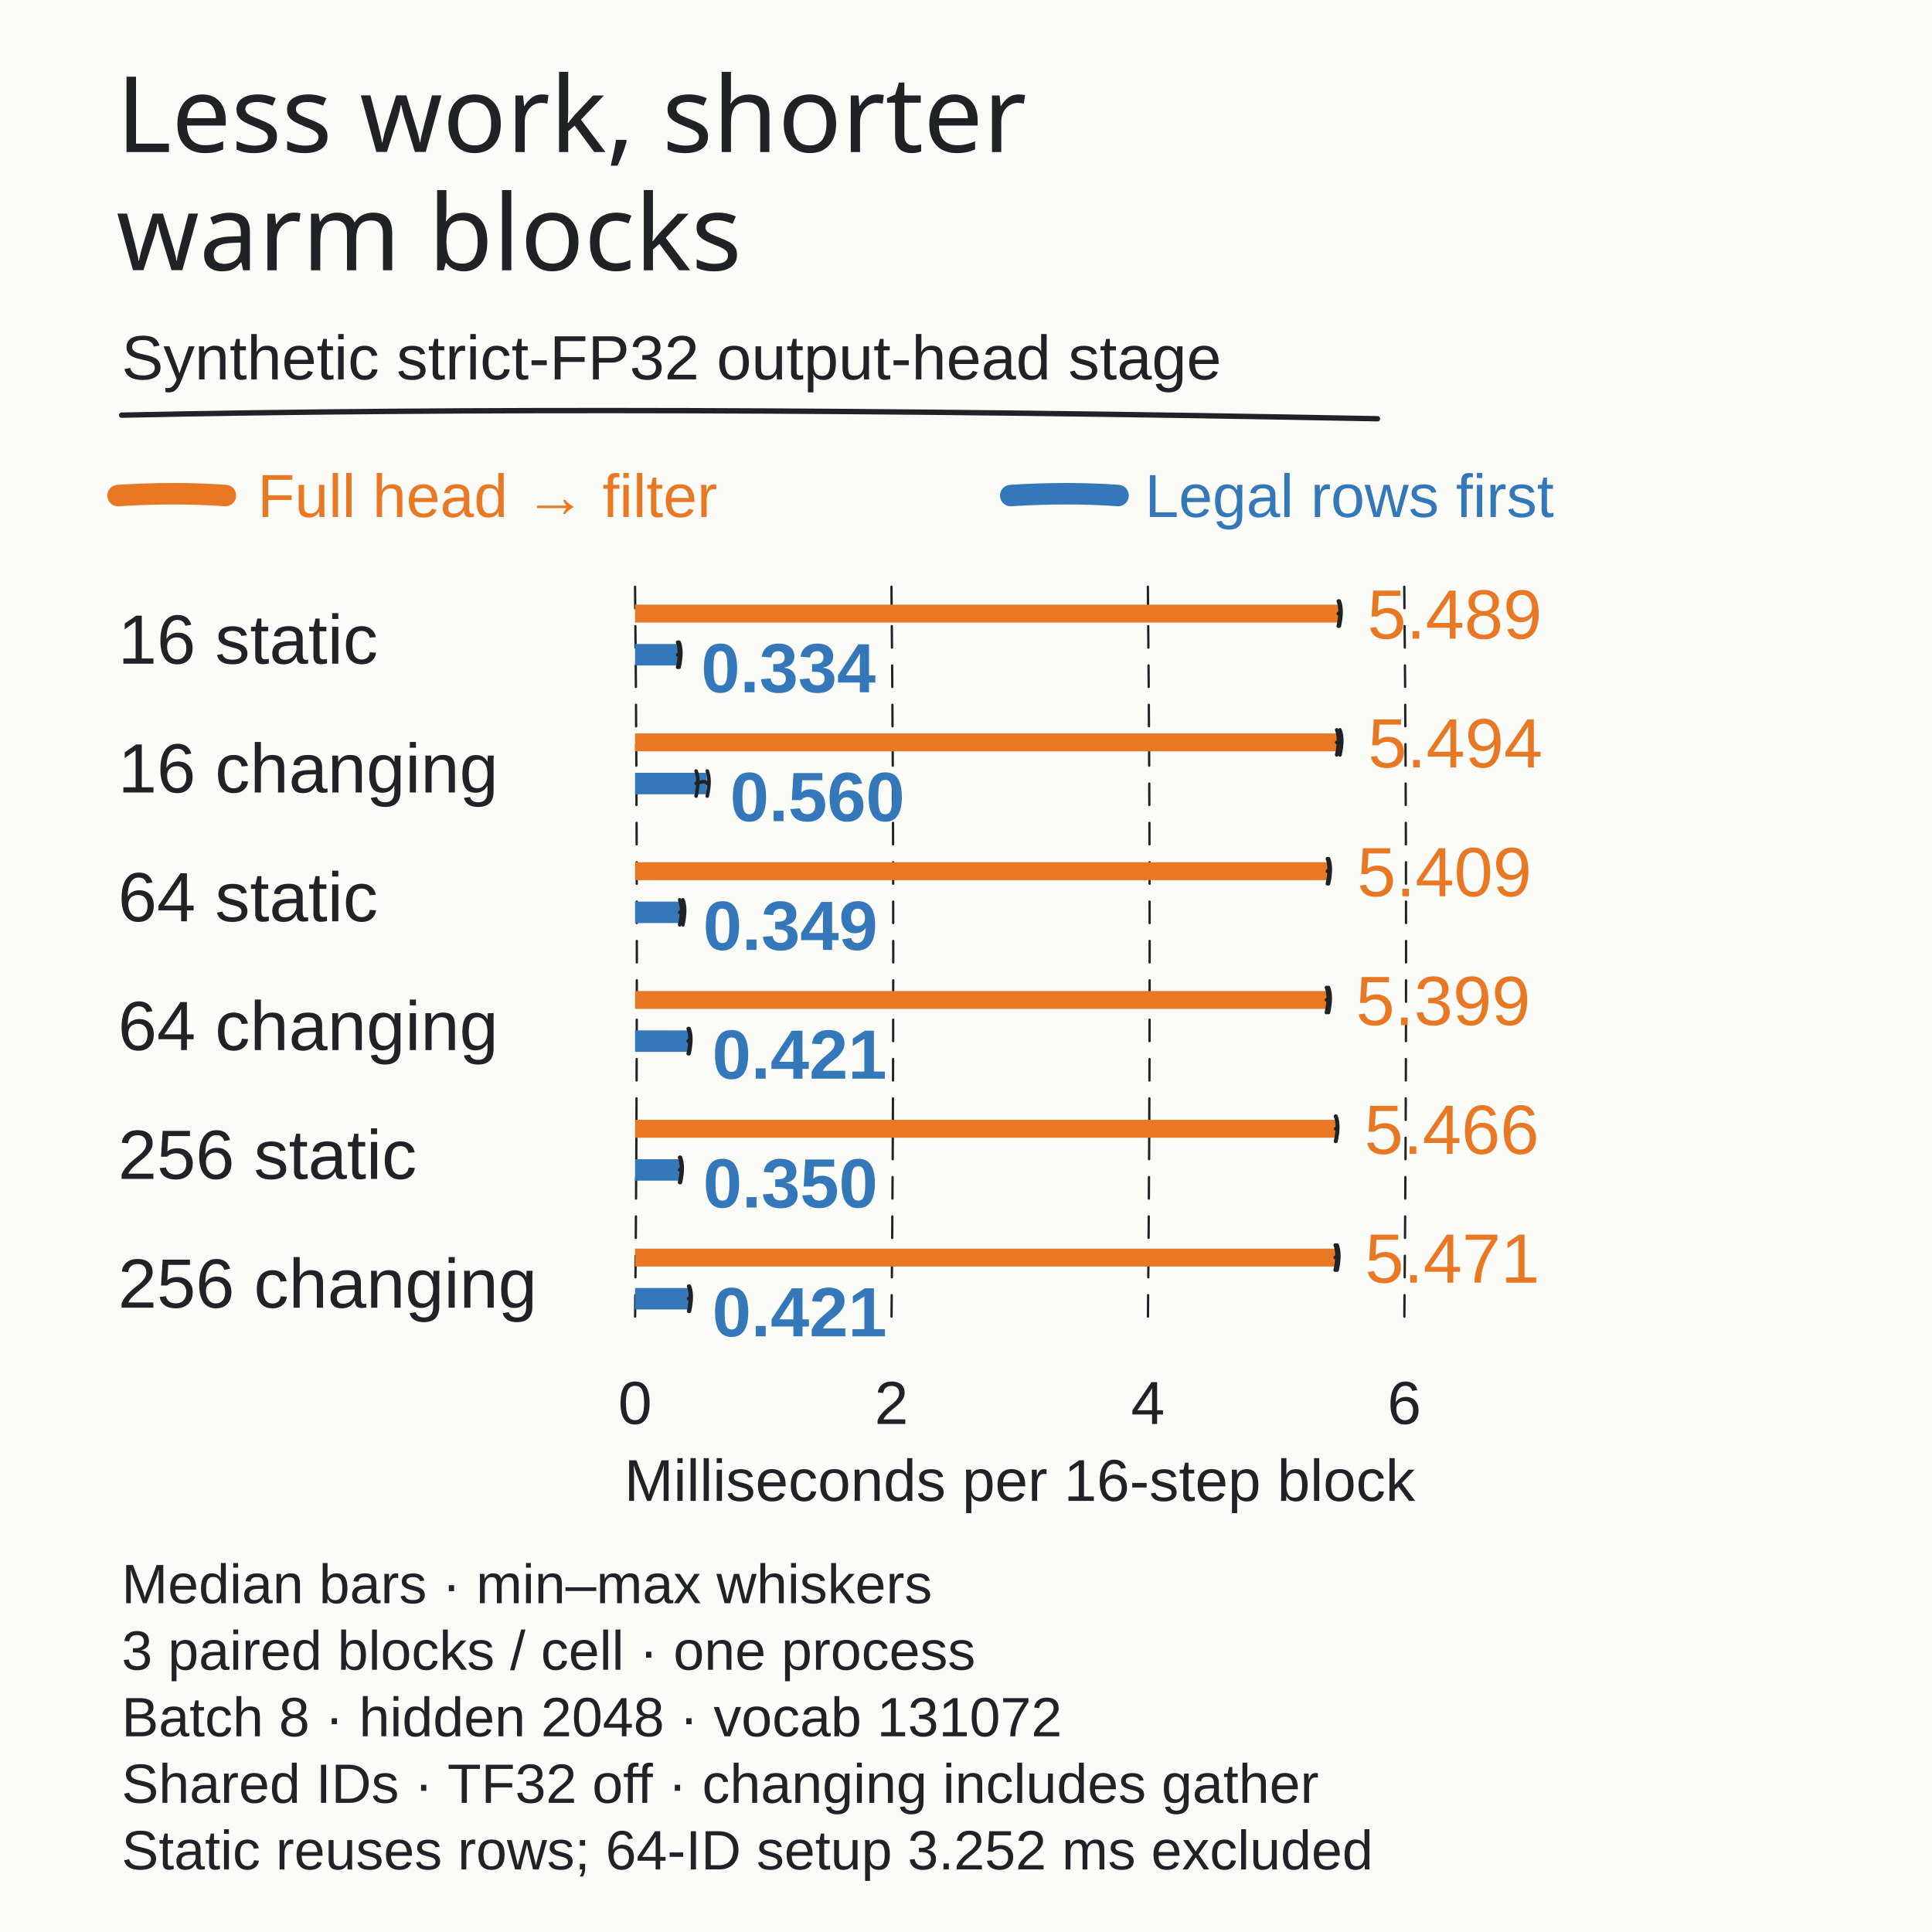
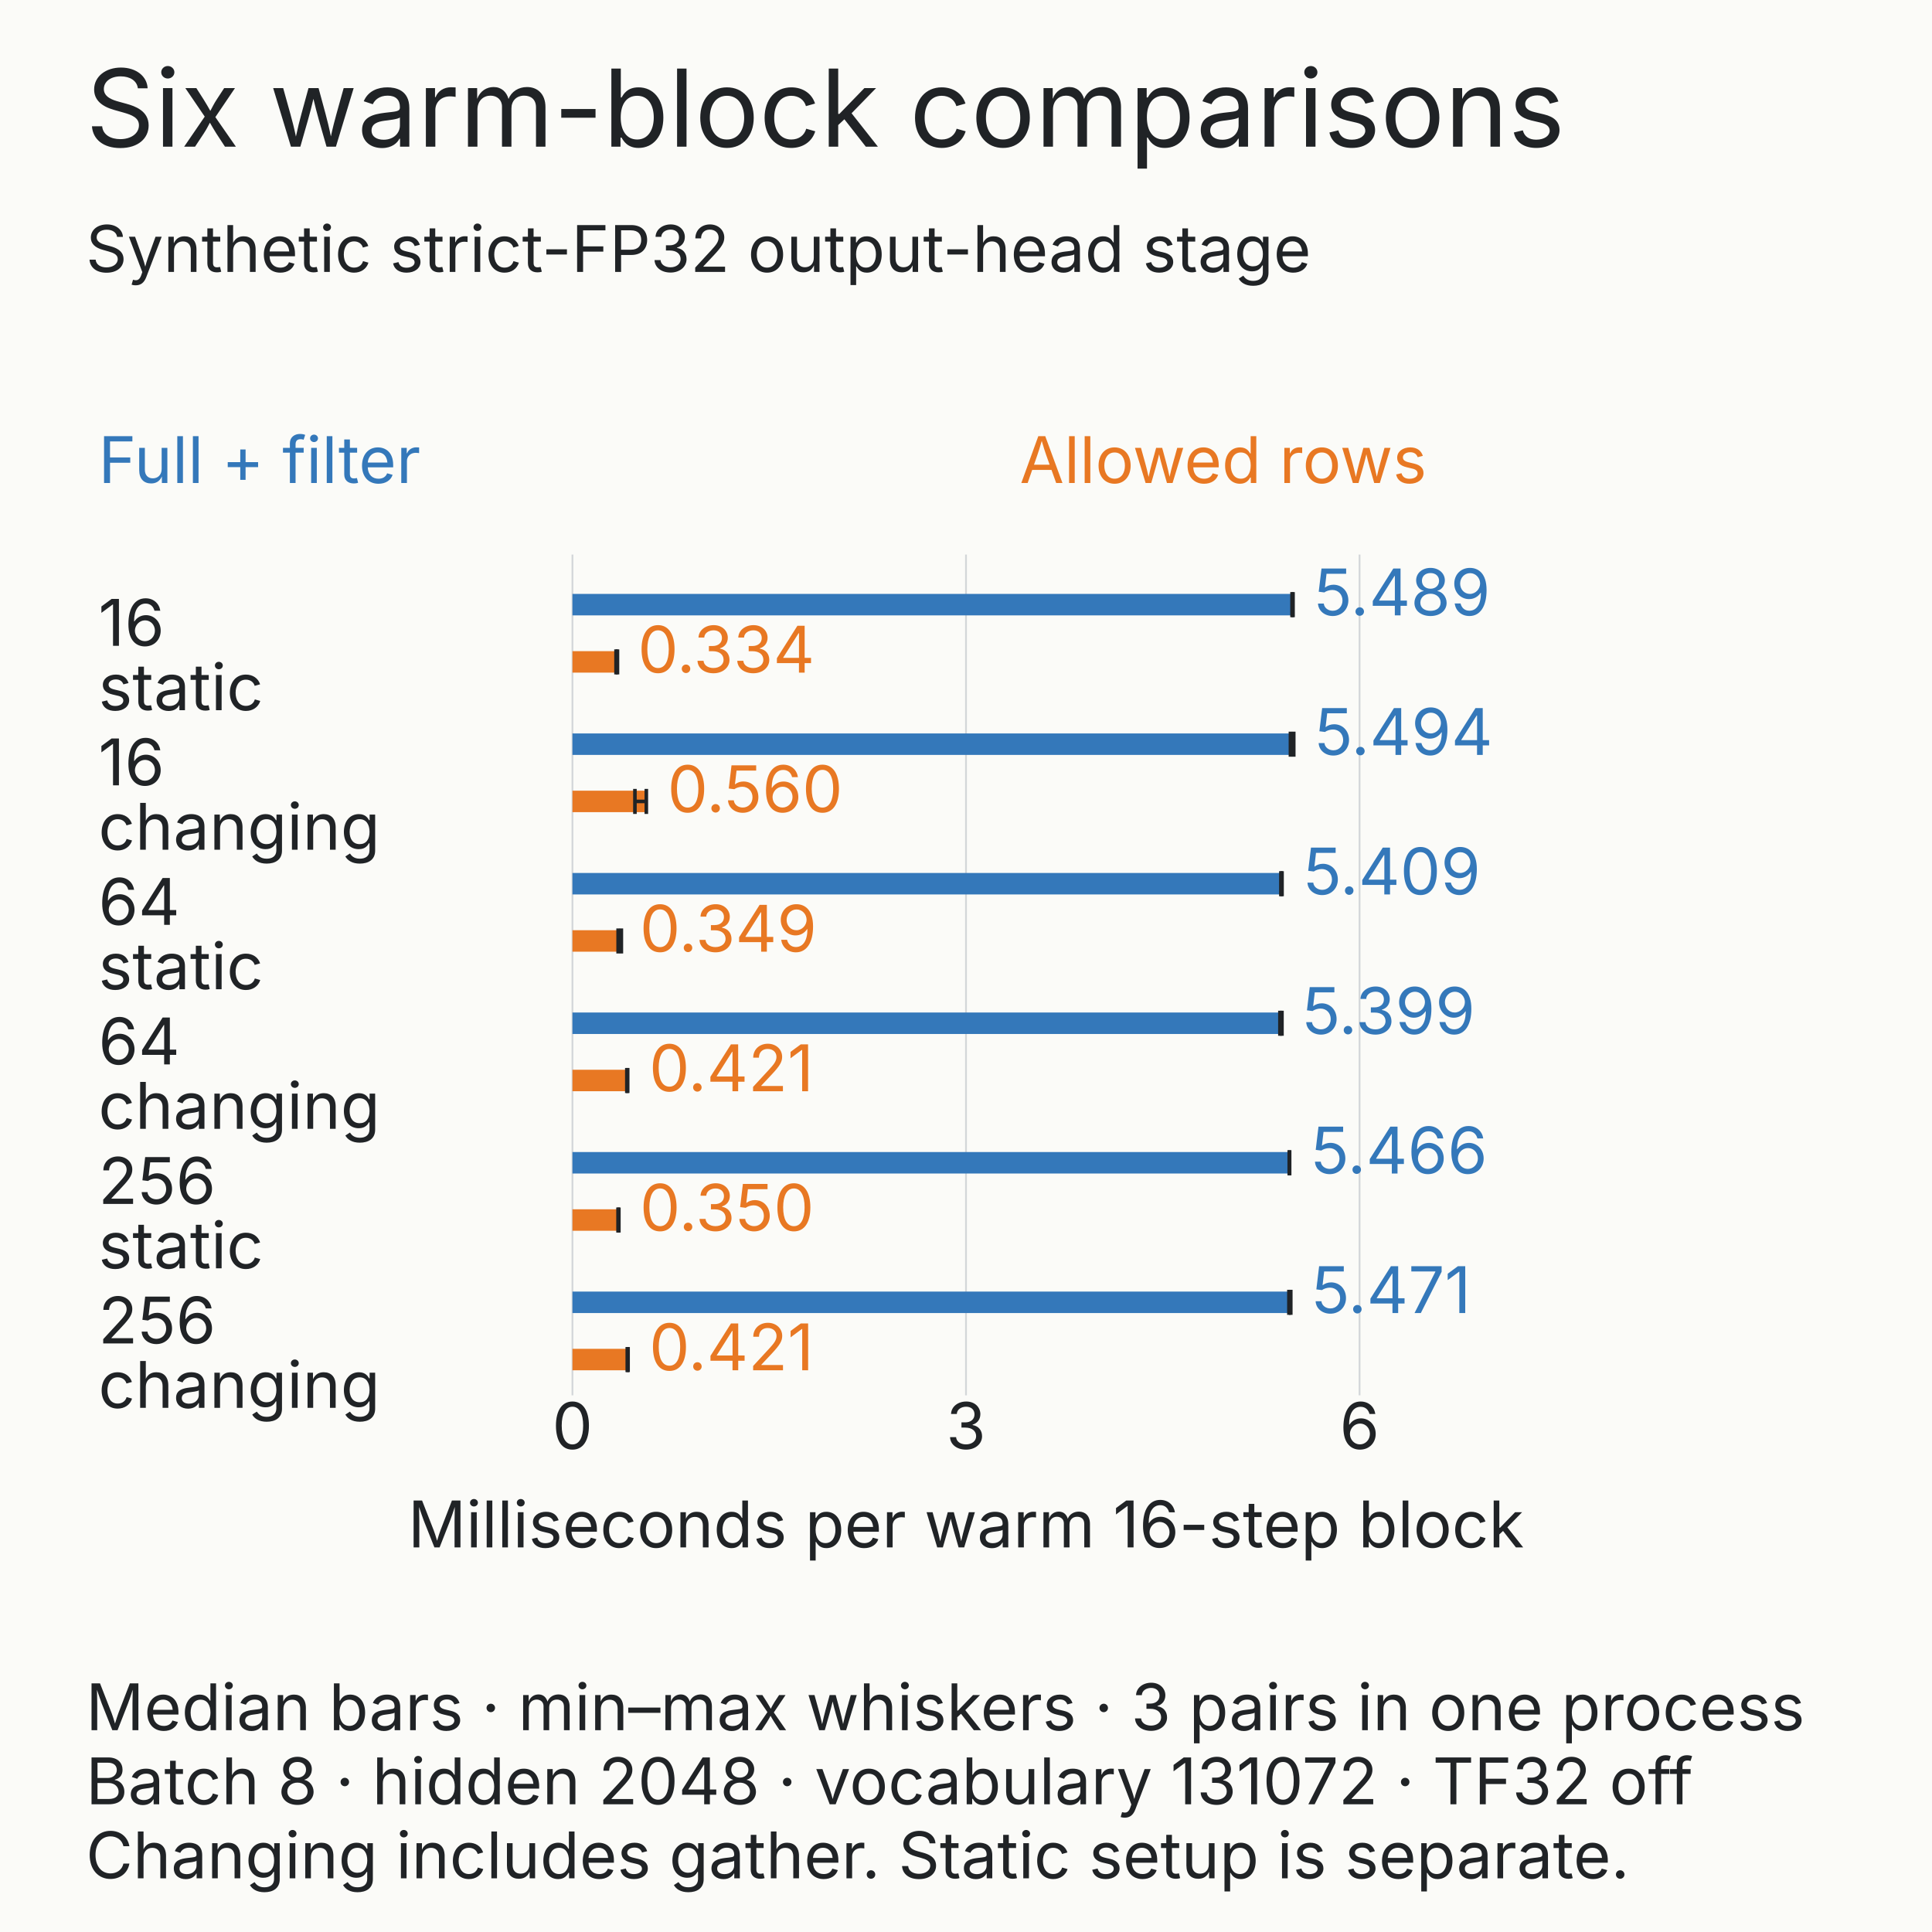
<svg xmlns="http://www.w3.org/2000/svg" width="1080" height="1080" viewBox="0 0 1080 1080">
  <rect width="100%" height="100%" fill="#FBFBF8" />
  <defs>
-     <marker id="arrow" viewBox="0 0 12 12" refX="9" refY="6" markerWidth="5" markerHeight="5" orient="auto">
-       <path d="M1 1 L10 6 L1 11" fill="none" stroke="context-stroke" stroke-width="2" />
+     <marker id="arrow" viewBox="0 0 12 12" refX="10" refY="6" markerWidth="5" markerHeight="5" orient="auto">
+       <path d="M2 2 L10 6 L2 10" fill="none" stroke="context-stroke" stroke-width="2" />
    </marker>
-     <pattern id="hatch" width="18" height="18" patternUnits="userSpaceOnUse">
-       <path d="M-4 18 L18 -4 M8 26 L26 8" stroke="#E87823" stroke-width="2" opacity=".35" />
-     </pattern>
  </defs>
-   <text x="65" y="85" font-family="Bradley Hand" font-size="59" fill="#202326" text-anchor="start" font-weight="normal">
-     <tspan x="65" dy="0">Less work, shorter</tspan>
-     <tspan x="65" dy="66.08">warm blocks</tspan>
-   </text>
-   <text x="68" y="212.08" font-family="Arial, Helvetica, sans-serif" font-size="35" fill="#202326" text-anchor="start" font-weight="normal">
-     <tspan x="68" dy="0">Synthetic strict-FP32 output-head stage</tspan>
-   </text>
-   <path d="M68 232.08 Q350 226.08 770 234.08" fill="none" stroke="#202326" stroke-width="3" stroke-linecap="round" stroke-linejoin="round" />
-   <path d="M66 277 Q98.0 275.0 126 277" fill="none" stroke="#E87823" stroke-width="12" stroke-linecap="round" stroke-linejoin="round" />
-   <text x="144" y="289" font-family="Arial, Helvetica, sans-serif" font-size="34" fill="#E87823" text-anchor="start" font-weight="normal">
-     <tspan x="144" dy="0">Full head → filter</tspan>
-   </text>
-   <path d="M565 277 Q597.0 275.0 625 277" fill="none" stroke="#3478BA" stroke-width="12" stroke-linecap="round" stroke-linejoin="round" />
-   <text x="640" y="289" font-family="Arial, Helvetica, sans-serif" font-size="34" fill="#3478BA" text-anchor="start" font-weight="normal">
-     <tspan x="640" dy="0">Legal rows first</tspan>
-   </text>
-   <path d="M355.0 328 Q357.0 532.5 355.0 741" fill="none" stroke="#202326" stroke-width="1.3" stroke-linecap="round" stroke-linejoin="round" stroke-dasharray="12 10" />
-   <text x="355.0" y="796" font-family="Arial, Helvetica, sans-serif" font-size="34" fill="#202326" text-anchor="middle" font-weight="normal">
-     <tspan x="355.0" dy="0">0</tspan>
-   </text>
-   <path d="M498.333 328 Q500.333 532.5 498.333 741" fill="none" stroke="#202326" stroke-width="1.3" stroke-linecap="round" stroke-linejoin="round" stroke-dasharray="12 10" />
-   <text x="498.333" y="796" font-family="Arial, Helvetica, sans-serif" font-size="34" fill="#202326" text-anchor="middle" font-weight="normal">
-     <tspan x="498.333" dy="0">2</tspan>
-   </text>
-   <path d="M641.667 328 Q643.667 532.5 641.667 741" fill="none" stroke="#202326" stroke-width="1.3" stroke-linecap="round" stroke-linejoin="round" stroke-dasharray="12 10" />
-   <text x="641.667" y="796" font-family="Arial, Helvetica, sans-serif" font-size="34" fill="#202326" text-anchor="middle" font-weight="normal">
-     <tspan x="641.667" dy="0">4</tspan>
-   </text>
-   <path d="M785.0 328 Q787.0 532.5 785.0 741" fill="none" stroke="#202326" stroke-width="1.3" stroke-linecap="round" stroke-linejoin="round" stroke-dasharray="12 10" />
-   <text x="785.0" y="796" font-family="Arial, Helvetica, sans-serif" font-size="34" fill="#202326" text-anchor="middle" font-weight="normal">
-     <tspan x="785.0" dy="0">6</tspan>
-   </text>
-   <text x="66" y="371" font-family="Arial, Helvetica, sans-serif" font-size="39" fill="#202326" text-anchor="start" font-weight="normal">
-     <tspan x="66" dy="0">16 static</tspan>
-   </text>
-   <rect x="355" y="338" width="393.376" height="10" fill="#E87823" stroke="none" stroke-width="1" />
-   <rect x="355" y="360" width="23.945" height="12" fill="#3478BA" stroke="none" stroke-width="1" />
-   <path d="M748.109 343 Q750.385 341.0 748.661 343" fill="none" stroke="#202326" stroke-width="2" stroke-linecap="round" stroke-linejoin="round" />
-   <path d="M748.109 336 Q750.109 341.0 748.109 350" fill="none" stroke="#202326" stroke-width="2" stroke-linecap="round" stroke-linejoin="round" />
-   <path d="M748.661 336 Q750.661 341.0 748.661 350" fill="none" stroke="#202326" stroke-width="2" stroke-linecap="round" stroke-linejoin="round" />
-   <path d="M378.804 366 Q381.203 364.0 379.601 366" fill="none" stroke="#202326" stroke-width="2" stroke-linecap="round" stroke-linejoin="round" />
-   <path d="M378.804 359 Q380.804 364.0 378.804 373" fill="none" stroke="#202326" stroke-width="2" stroke-linecap="round" stroke-linejoin="round" />
-   <path d="M379.601 359 Q381.601 364.0 379.601 373" fill="none" stroke="#202326" stroke-width="2" stroke-linecap="round" stroke-linejoin="round" />
-   <text x="391.945" y="387" font-family="Arial, Helvetica, sans-serif" font-size="39" fill="#3478BA" text-anchor="start" font-weight="bold">
-     <tspan x="391.945" dy="0">0.334</tspan>
-   </text>
-   <text x="764.376" y="357" font-family="Arial, Helvetica, sans-serif" font-size="39" fill="#E87823" text-anchor="start" font-weight="normal">
-     <tspan x="764.376" dy="0">5.489</tspan>
-   </text>
-   <text x="66" y="443" font-family="Arial, Helvetica, sans-serif" font-size="39" fill="#202326" text-anchor="start" font-weight="normal">
-     <tspan x="66" dy="0">16 changing</tspan>
-   </text>
-   <rect x="355" y="410" width="393.737" height="10" fill="#E87823" stroke="none" stroke-width="1" />
-   <rect x="355" y="432" width="40.128" height="12" fill="#3478BA" stroke="none" stroke-width="1" />
-   <path d="M747.244 415 Q750.149 413.0 749.053 415" fill="none" stroke="#202326" stroke-width="2" stroke-linecap="round" stroke-linejoin="round" />
-   <path d="M747.244 408 Q749.244 413.0 747.244 422" fill="none" stroke="#202326" stroke-width="2" stroke-linecap="round" stroke-linejoin="round" />
-   <path d="M749.053 408 Q751.053 413.0 749.053 422" fill="none" stroke="#202326" stroke-width="2" stroke-linecap="round" stroke-linejoin="round" />
-   <path d="M389.133 438 Q394.248 436.0 395.363 438" fill="none" stroke="#202326" stroke-width="2" stroke-linecap="round" stroke-linejoin="round" />
-   <path d="M389.133 431 Q391.133 436.0 389.133 445" fill="none" stroke="#202326" stroke-width="2" stroke-linecap="round" stroke-linejoin="round" />
-   <path d="M395.363 431 Q397.363 436.0 395.363 445" fill="none" stroke="#202326" stroke-width="2" stroke-linecap="round" stroke-linejoin="round" />
-   <text x="408.128" y="459" font-family="Arial, Helvetica, sans-serif" font-size="39" fill="#3478BA" text-anchor="start" font-weight="bold">
-     <tspan x="408.128" dy="0">0.560</tspan>
-   </text>
-   <text x="764.737" y="429" font-family="Arial, Helvetica, sans-serif" font-size="39" fill="#E87823" text-anchor="start" font-weight="normal">
-     <tspan x="764.737" dy="0">5.494</tspan>
-   </text>
-   <text x="66" y="515" font-family="Arial, Helvetica, sans-serif" font-size="39" fill="#202326" text-anchor="start" font-weight="normal">
-     <tspan x="66" dy="0">64 static</tspan>
-   </text>
-   <rect x="355" y="482" width="387.628" height="10" fill="#E87823" stroke="none" stroke-width="1" />
-   <rect x="355" y="504" width="25.035" height="12" fill="#3478BA" stroke="none" stroke-width="1" />
-   <path d="M742.022 487 Q744.336 485.0 742.649 487" fill="none" stroke="#202326" stroke-width="2" stroke-linecap="round" stroke-linejoin="round" />
-   <path d="M742.022 480 Q744.022 485.0 742.022 494" fill="none" stroke="#202326" stroke-width="2" stroke-linecap="round" stroke-linejoin="round" />
-   <path d="M742.649 480 Q744.649 485.0 742.649 494" fill="none" stroke="#202326" stroke-width="2" stroke-linecap="round" stroke-linejoin="round" />
-   <path d="M379.953 510 Q382.839 508.0 381.725 510" fill="none" stroke="#202326" stroke-width="2" stroke-linecap="round" stroke-linejoin="round" />
-   <path d="M379.953 503 Q381.953 508.0 379.953 517" fill="none" stroke="#202326" stroke-width="2" stroke-linecap="round" stroke-linejoin="round" />
-   <path d="M381.725 503 Q383.725 508.0 381.725 517" fill="none" stroke="#202326" stroke-width="2" stroke-linecap="round" stroke-linejoin="round" />
-   <text x="393.035" y="531" font-family="Arial, Helvetica, sans-serif" font-size="39" fill="#3478BA" text-anchor="start" font-weight="bold">
-     <tspan x="393.035" dy="0">0.349</tspan>
-   </text>
-   <text x="758.628" y="501" font-family="Arial, Helvetica, sans-serif" font-size="39" fill="#E87823" text-anchor="start" font-weight="normal">
-     <tspan x="758.628" dy="0">5.409</tspan>
-   </text>
-   <text x="66" y="587" font-family="Arial, Helvetica, sans-serif" font-size="39" fill="#202326" text-anchor="start" font-weight="normal">
-     <tspan x="66" dy="0">64 changing</tspan>
-   </text>
-   <rect x="355" y="554" width="386.946" height="10" fill="#E87823" stroke="none" stroke-width="1" />
-   <rect x="355" y="576" width="30.141" height="12" fill="#3478BA" stroke="none" stroke-width="1" />
-   <path d="M741.493 559 Q744.05 557.0 742.608 559" fill="none" stroke="#202326" stroke-width="2" stroke-linecap="round" stroke-linejoin="round" />
-   <path d="M741.493 552 Q743.493 557.0 741.493 566" fill="none" stroke="#202326" stroke-width="2" stroke-linecap="round" stroke-linejoin="round" />
-   <path d="M742.608 552 Q744.608 557.0 742.608 566" fill="none" stroke="#202326" stroke-width="2" stroke-linecap="round" stroke-linejoin="round" />
-   <path d="M384.712 582 Q386.945 580.0 385.178 582" fill="none" stroke="#202326" stroke-width="2" stroke-linecap="round" stroke-linejoin="round" />
-   <path d="M384.712 575 Q386.712 580.0 384.712 589" fill="none" stroke="#202326" stroke-width="2" stroke-linecap="round" stroke-linejoin="round" />
-   <path d="M385.178 575 Q387.178 580.0 385.178 589" fill="none" stroke="#202326" stroke-width="2" stroke-linecap="round" stroke-linejoin="round" />
-   <text x="398.141" y="603" font-family="Arial, Helvetica, sans-serif" font-size="39" fill="#3478BA" text-anchor="start" font-weight="bold">
-     <tspan x="398.141" dy="0">0.421</tspan>
-   </text>
-   <text x="757.946" y="573" font-family="Arial, Helvetica, sans-serif" font-size="39" fill="#E87823" text-anchor="start" font-weight="normal">
-     <tspan x="757.946" dy="0">5.399</tspan>
-   </text>
-   <text x="66" y="659" font-family="Arial, Helvetica, sans-serif" font-size="39" fill="#202326" text-anchor="start" font-weight="normal">
-     <tspan x="66" dy="0">256 static</tspan>
-   </text>
-   <rect x="355" y="626" width="391.728" height="10" fill="#E87823" stroke="none" stroke-width="1" />
-   <rect x="355" y="648" width="25.053" height="12" fill="#3478BA" stroke="none" stroke-width="1" />
-   <path d="M746.582 631 Q748.693 629.0 746.803 631" fill="none" stroke="#202326" stroke-width="2" stroke-linecap="round" stroke-linejoin="round" />
-   <path d="M746.582 624 Q748.582 629.0 746.582 638" fill="none" stroke="#202326" stroke-width="2" stroke-linecap="round" stroke-linejoin="round" />
-   <path d="M746.803 624 Q748.803 629.0 746.803 638" fill="none" stroke="#202326" stroke-width="2" stroke-linecap="round" stroke-linejoin="round" />
-   <path d="M379.907 654 Q382.134 652.0 380.361 654" fill="none" stroke="#202326" stroke-width="2" stroke-linecap="round" stroke-linejoin="round" />
-   <path d="M379.907 647 Q381.907 652.0 379.907 661" fill="none" stroke="#202326" stroke-width="2" stroke-linecap="round" stroke-linejoin="round" />
-   <path d="M380.361 647 Q382.361 652.0 380.361 661" fill="none" stroke="#202326" stroke-width="2" stroke-linecap="round" stroke-linejoin="round" />
-   <text x="393.053" y="675" font-family="Arial, Helvetica, sans-serif" font-size="39" fill="#3478BA" text-anchor="start" font-weight="bold">
-     <tspan x="393.053" dy="0">0.350</tspan>
-   </text>
-   <text x="762.728" y="645" font-family="Arial, Helvetica, sans-serif" font-size="39" fill="#E87823" text-anchor="start" font-weight="normal">
-     <tspan x="762.728" dy="0">5.466</tspan>
-   </text>
-   <text x="66" y="731" font-family="Arial, Helvetica, sans-serif" font-size="39" fill="#202326" text-anchor="start" font-weight="normal">
-     <tspan x="66" dy="0">256 changing</tspan>
-   </text>
-   <rect x="355" y="698" width="392.08" height="10" fill="#E87823" stroke="none" stroke-width="1" />
-   <rect x="355" y="720" width="30.178" height="12" fill="#3478BA" stroke="none" stroke-width="1" />
-   <path d="M746.406 703 Q748.917 701.0 747.427 703" fill="none" stroke="#202326" stroke-width="2" stroke-linecap="round" stroke-linejoin="round" />
-   <path d="M746.406 696 Q748.406 701.0 746.406 710" fill="none" stroke="#202326" stroke-width="2" stroke-linecap="round" stroke-linejoin="round" />
-   <path d="M747.427 696 Q749.427 701.0 747.427 710" fill="none" stroke="#202326" stroke-width="2" stroke-linecap="round" stroke-linejoin="round" />
-   <path d="M384.954 726 Q387.174 724.0 385.394 726" fill="none" stroke="#202326" stroke-width="2" stroke-linecap="round" stroke-linejoin="round" />
-   <path d="M384.954 719 Q386.954 724.0 384.954 733" fill="none" stroke="#202326" stroke-width="2" stroke-linecap="round" stroke-linejoin="round" />
-   <path d="M385.394 719 Q387.394 724.0 385.394 733" fill="none" stroke="#202326" stroke-width="2" stroke-linecap="round" stroke-linejoin="round" />
-   <text x="398.178" y="747" font-family="Arial, Helvetica, sans-serif" font-size="39" fill="#3478BA" text-anchor="start" font-weight="bold">
-     <tspan x="398.178" dy="0">0.421</tspan>
-   </text>
-   <text x="763.08" y="717" font-family="Arial, Helvetica, sans-serif" font-size="39" fill="#E87823" text-anchor="start" font-weight="normal">
-     <tspan x="763.08" dy="0">5.471</tspan>
-   </text>
-   <text x="570.0" y="839" font-family="Arial, Helvetica, sans-serif" font-size="33" fill="#202326" text-anchor="middle" font-weight="normal">
-     <tspan x="570.0" dy="0">Milliseconds per 16-step block</tspan>
-   </text>
-   <text x="68" y="896.2" font-family="Arial, Helvetica, sans-serif" font-size="31" fill="#202326" text-anchor="start" font-weight="normal">
-     <tspan x="68" dy="0">Median bars · min–max whiskers</tspan>
-     <tspan x="68" dy="37.2">3 paired blocks / cell · one process</tspan>
-     <tspan x="68" dy="37.2">Batch 8 · hidden 2048 · vocab 131072</tspan>
-     <tspan x="68" dy="37.2">Shared IDs · TF32 off · changing includes gather</tspan>
-     <tspan x="68" dy="37.2">Static reuses rows; 64-ID setup 3.252 ms excluded</tspan>
-   </text>
+   <text x="48" y="82.0" font-family="Inter" font-size="60" font-weight="400" font-style="normal" fill="#202326" text-anchor="start">Six warm-block comparisons</text>
+   <text x="48" y="152.0" font-family="Inter" font-size="36" font-weight="400" font-style="normal" fill="#202326" text-anchor="start">Synthetic strict-FP32 output-head stage</text>
+   <text x="55" y="270.0" font-family="Inter" font-size="36" font-weight="400" font-style="normal" fill="#3478BA" text-anchor="start">Full + filter</text>
+   <text x="570" y="270.0" font-family="Inter" font-size="36" font-weight="400" font-style="normal" fill="#E87823" text-anchor="start">Allowed rows</text>
+   <line x1="320.0" y1="310" x2="320.0" y2="780" stroke="#D3D6D9" stroke-width="1" />
+   <text x="320.0" y="810.0" font-family="Inter" font-size="36" font-weight="400" font-style="normal" fill="#202326" text-anchor="middle">0</text>
+   <line x1="540.0" y1="310" x2="540.0" y2="780" stroke="#D3D6D9" stroke-width="1" />
+   <text x="540.0" y="810.0" font-family="Inter" font-size="36" font-weight="400" font-style="normal" fill="#202326" text-anchor="middle">3</text>
+   <line x1="760.0" y1="310" x2="760.0" y2="780" stroke="#D3D6D9" stroke-width="1" />
+   <text x="760.0" y="810.0" font-family="Inter" font-size="36" font-weight="400" font-style="normal" fill="#202326" text-anchor="middle">6</text>
+   <text x="55" y="361.0" font-family="Inter" font-size="36" font-weight="400" font-style="normal" fill="#202326" text-anchor="start">16</text>
+   <text x="55" y="397.0" font-family="Inter" font-size="36" font-weight="400" font-style="normal" fill="#202326" text-anchor="start">static</text>
+   <rect data-science="bar" data-series="baseline" data-mode="static" data-size="16" x="320" y="332" width="402.524" height="12" fill="#3478BA" />
+   <line x1="722.252" y1="338.0" x2="722.815" y2="338.0" stroke="#202326" stroke-width="2" />
+   <line x1="722.252" y1="331.0" x2="722.252" y2="345.0" stroke="#202326" stroke-width="2" />
+   <line x1="722.815" y1="331.0" x2="722.815" y2="345.0" stroke="#202326" stroke-width="2" />
+   <text x="734.524" y="344.0" font-family="Inter" font-size="36" font-weight="400" font-style="normal" fill="#3478BA" text-anchor="start">5.489</text>
+   <rect data-science="bar" data-series="candidate" data-mode="static" data-size="16" x="320" y="364" width="24.502" height="12" fill="#E87823" />
+   <line x1="344.358" y1="370.0" x2="345.174" y2="370.0" stroke="#202326" stroke-width="2" />
+   <line x1="344.358" y1="363.0" x2="344.358" y2="377.0" stroke="#202326" stroke-width="2" />
+   <line x1="345.174" y1="363.0" x2="345.174" y2="377.0" stroke="#202326" stroke-width="2" />
+   <text x="356.502" y="376.0" font-family="Inter" font-size="36" font-weight="400" font-style="normal" fill="#E87823" text-anchor="start">0.334</text>
+   <text x="55" y="439.0" font-family="Inter" font-size="36" font-weight="400" font-style="normal" fill="#202326" text-anchor="start">16</text>
+   <text x="55" y="475.0" font-family="Inter" font-size="36" font-weight="400" font-style="normal" fill="#202326" text-anchor="start">changing</text>
+   <rect data-science="bar" data-series="baseline" data-mode="changing" data-size="16" x="320" y="410" width="402.893" height="12" fill="#3478BA" />
+   <line x1="721.366" y1="416.0" x2="723.217" y2="416.0" stroke="#202326" stroke-width="2" />
+   <line x1="721.366" y1="409.0" x2="721.366" y2="423.0" stroke="#202326" stroke-width="2" />
+   <line x1="723.217" y1="409.0" x2="723.217" y2="423.0" stroke="#202326" stroke-width="2" />
+   <text x="734.893" y="422.0" font-family="Inter" font-size="36" font-weight="400" font-style="normal" fill="#3478BA" text-anchor="start">5.494</text>
+   <rect data-science="bar" data-series="candidate" data-mode="changing" data-size="16" x="320" y="442" width="41.061" height="12" fill="#E87823" />
+   <line x1="354.927" y1="448.0" x2="361.301" y2="448.0" stroke="#202326" stroke-width="2" />
+   <line x1="354.927" y1="441.0" x2="354.927" y2="455.0" stroke="#202326" stroke-width="2" />
+   <line x1="361.301" y1="441.0" x2="361.301" y2="455.0" stroke="#202326" stroke-width="2" />
+   <text x="373.061" y="454.0" font-family="Inter" font-size="36" font-weight="400" font-style="normal" fill="#E87823" text-anchor="start">0.560</text>
+   <text x="55" y="517.0" font-family="Inter" font-size="36" font-weight="400" font-style="normal" fill="#202326" text-anchor="start">64</text>
+   <text x="55" y="553.0" font-family="Inter" font-size="36" font-weight="400" font-style="normal" fill="#202326" text-anchor="start">static</text>
+   <rect data-science="bar" data-series="baseline" data-mode="static" data-size="64" x="320" y="488" width="396.642" height="12" fill="#3478BA" />
+   <line x1="716.023" y1="494.0" x2="716.664" y2="494.0" stroke="#202326" stroke-width="2" />
+   <line x1="716.023" y1="487.0" x2="716.023" y2="501.0" stroke="#202326" stroke-width="2" />
+   <line x1="716.664" y1="487.0" x2="716.664" y2="501.0" stroke="#202326" stroke-width="2" />
+   <text x="728.642" y="500.0" font-family="Inter" font-size="36" font-weight="400" font-style="normal" fill="#3478BA" text-anchor="start">5.409</text>
+   <rect data-science="bar" data-series="candidate" data-mode="static" data-size="64" x="320" y="520" width="25.617" height="12" fill="#E87823" />
+   <line x1="345.534" y1="526.0" x2="347.346" y2="526.0" stroke="#202326" stroke-width="2" />
+   <line x1="345.534" y1="519.0" x2="345.534" y2="533.0" stroke="#202326" stroke-width="2" />
+   <line x1="347.346" y1="519.0" x2="347.346" y2="533.0" stroke="#202326" stroke-width="2" />
+   <text x="357.617" y="532.0" font-family="Inter" font-size="36" font-weight="400" font-style="normal" fill="#E87823" text-anchor="start">0.349</text>
+   <text x="55" y="595.0" font-family="Inter" font-size="36" font-weight="400" font-style="normal" fill="#202326" text-anchor="start">64</text>
+   <text x="55" y="631.0" font-family="Inter" font-size="36" font-weight="400" font-style="normal" fill="#202326" text-anchor="start">changing</text>
+   <rect data-science="bar" data-series="baseline" data-mode="changing" data-size="64" x="320" y="566" width="395.945" height="12" fill="#3478BA" />
+   <line x1="715.481" y1="572.0" x2="716.622" y2="572.0" stroke="#202326" stroke-width="2" />
+   <line x1="715.481" y1="565.0" x2="715.481" y2="579.0" stroke="#202326" stroke-width="2" />
+   <line x1="716.622" y1="565.0" x2="716.622" y2="579.0" stroke="#202326" stroke-width="2" />
+   <text x="727.945" y="578.0" font-family="Inter" font-size="36" font-weight="400" font-style="normal" fill="#3478BA" text-anchor="start">5.399</text>
+   <rect data-science="bar" data-series="candidate" data-mode="changing" data-size="64" x="320" y="598" width="30.842" height="12" fill="#E87823" />
+   <line x1="350.403" y1="604.0" x2="350.88" y2="604.0" stroke="#202326" stroke-width="2" />
+   <line x1="350.403" y1="597.0" x2="350.403" y2="611.0" stroke="#202326" stroke-width="2" />
+   <line x1="350.88" y1="597.0" x2="350.88" y2="611.0" stroke="#202326" stroke-width="2" />
+   <text x="362.842" y="610.0" font-family="Inter" font-size="36" font-weight="400" font-style="normal" fill="#E87823" text-anchor="start">0.421</text>
+   <text x="55" y="673.0" font-family="Inter" font-size="36" font-weight="400" font-style="normal" fill="#202326" text-anchor="start">256</text>
+   <text x="55" y="709.0" font-family="Inter" font-size="36" font-weight="400" font-style="normal" fill="#202326" text-anchor="start">static</text>
+   <rect data-science="bar" data-series="baseline" data-mode="static" data-size="256" x="320" y="644" width="400.838" height="12" fill="#3478BA" />
+   <line x1="720.689" y1="650.0" x2="720.915" y2="650.0" stroke="#202326" stroke-width="2" />
+   <line x1="720.689" y1="643.0" x2="720.689" y2="657.0" stroke="#202326" stroke-width="2" />
+   <line x1="720.915" y1="643.0" x2="720.915" y2="657.0" stroke="#202326" stroke-width="2" />
+   <text x="732.838" y="656.0" font-family="Inter" font-size="36" font-weight="400" font-style="normal" fill="#3478BA" text-anchor="start">5.466</text>
+   <rect data-science="bar" data-series="candidate" data-mode="static" data-size="256" x="320" y="676" width="25.635" height="12" fill="#E87823" />
+   <line x1="345.486" y1="682.0" x2="345.951" y2="682.0" stroke="#202326" stroke-width="2" />
+   <line x1="345.486" y1="675.0" x2="345.486" y2="689.0" stroke="#202326" stroke-width="2" />
+   <line x1="345.951" y1="675.0" x2="345.951" y2="689.0" stroke="#202326" stroke-width="2" />
+   <text x="357.635" y="688.0" font-family="Inter" font-size="36" font-weight="400" font-style="normal" fill="#E87823" text-anchor="start">0.350</text>
+   <text x="55" y="751.0" font-family="Inter" font-size="36" font-weight="400" font-style="normal" fill="#202326" text-anchor="start">256</text>
+   <text x="55" y="787.0" font-family="Inter" font-size="36" font-weight="400" font-style="normal" fill="#202326" text-anchor="start">changing</text>
+   <rect data-science="bar" data-series="baseline" data-mode="changing" data-size="256" x="320" y="722" width="401.198" height="12" fill="#3478BA" />
+   <line x1="720.508" y1="728.0" x2="721.553" y2="728.0" stroke="#202326" stroke-width="2" />
+   <line x1="720.508" y1="721.0" x2="720.508" y2="735.0" stroke="#202326" stroke-width="2" />
+   <line x1="721.553" y1="721.0" x2="721.553" y2="735.0" stroke="#202326" stroke-width="2" />
+   <text x="733.198" y="734.0" font-family="Inter" font-size="36" font-weight="400" font-style="normal" fill="#3478BA" text-anchor="start">5.471</text>
+   <rect data-science="bar" data-series="candidate" data-mode="changing" data-size="256" x="320" y="754" width="30.88" height="12" fill="#E87823" />
+   <line x1="350.651" y1="760.0" x2="351.101" y2="760.0" stroke="#202326" stroke-width="2" />
+   <line x1="350.651" y1="753.0" x2="350.651" y2="767.0" stroke="#202326" stroke-width="2" />
+   <line x1="351.101" y1="753.0" x2="351.101" y2="767.0" stroke="#202326" stroke-width="2" />
+   <text x="362.88" y="766.0" font-family="Inter" font-size="36" font-weight="400" font-style="normal" fill="#E87823" text-anchor="start">0.421</text>
+   <text x="540" y="865.0" font-family="Inter" font-size="36" font-weight="400" font-style="normal" fill="#202326" text-anchor="middle">Milliseconds per warm 16-step block</text>
+   <text x="48" y="967.2" font-family="Inter" font-size="36" font-weight="400" font-style="normal" fill="#202326" text-anchor="start">Median bars · min–max whiskers · 3 pairs in one process</text>
+   <text x="48" y="1008.6" font-family="Inter" font-size="36" font-weight="400" font-style="normal" fill="#202326" text-anchor="start">Batch 8 · hidden 2048 · vocabulary 131072 · TF32 off</text>
+   <text x="48" y="1050.0" font-family="Inter" font-size="36" font-weight="400" font-style="normal" fill="#202326" text-anchor="start">Changing includes gather. Static setup is separate.</text>
</svg>
